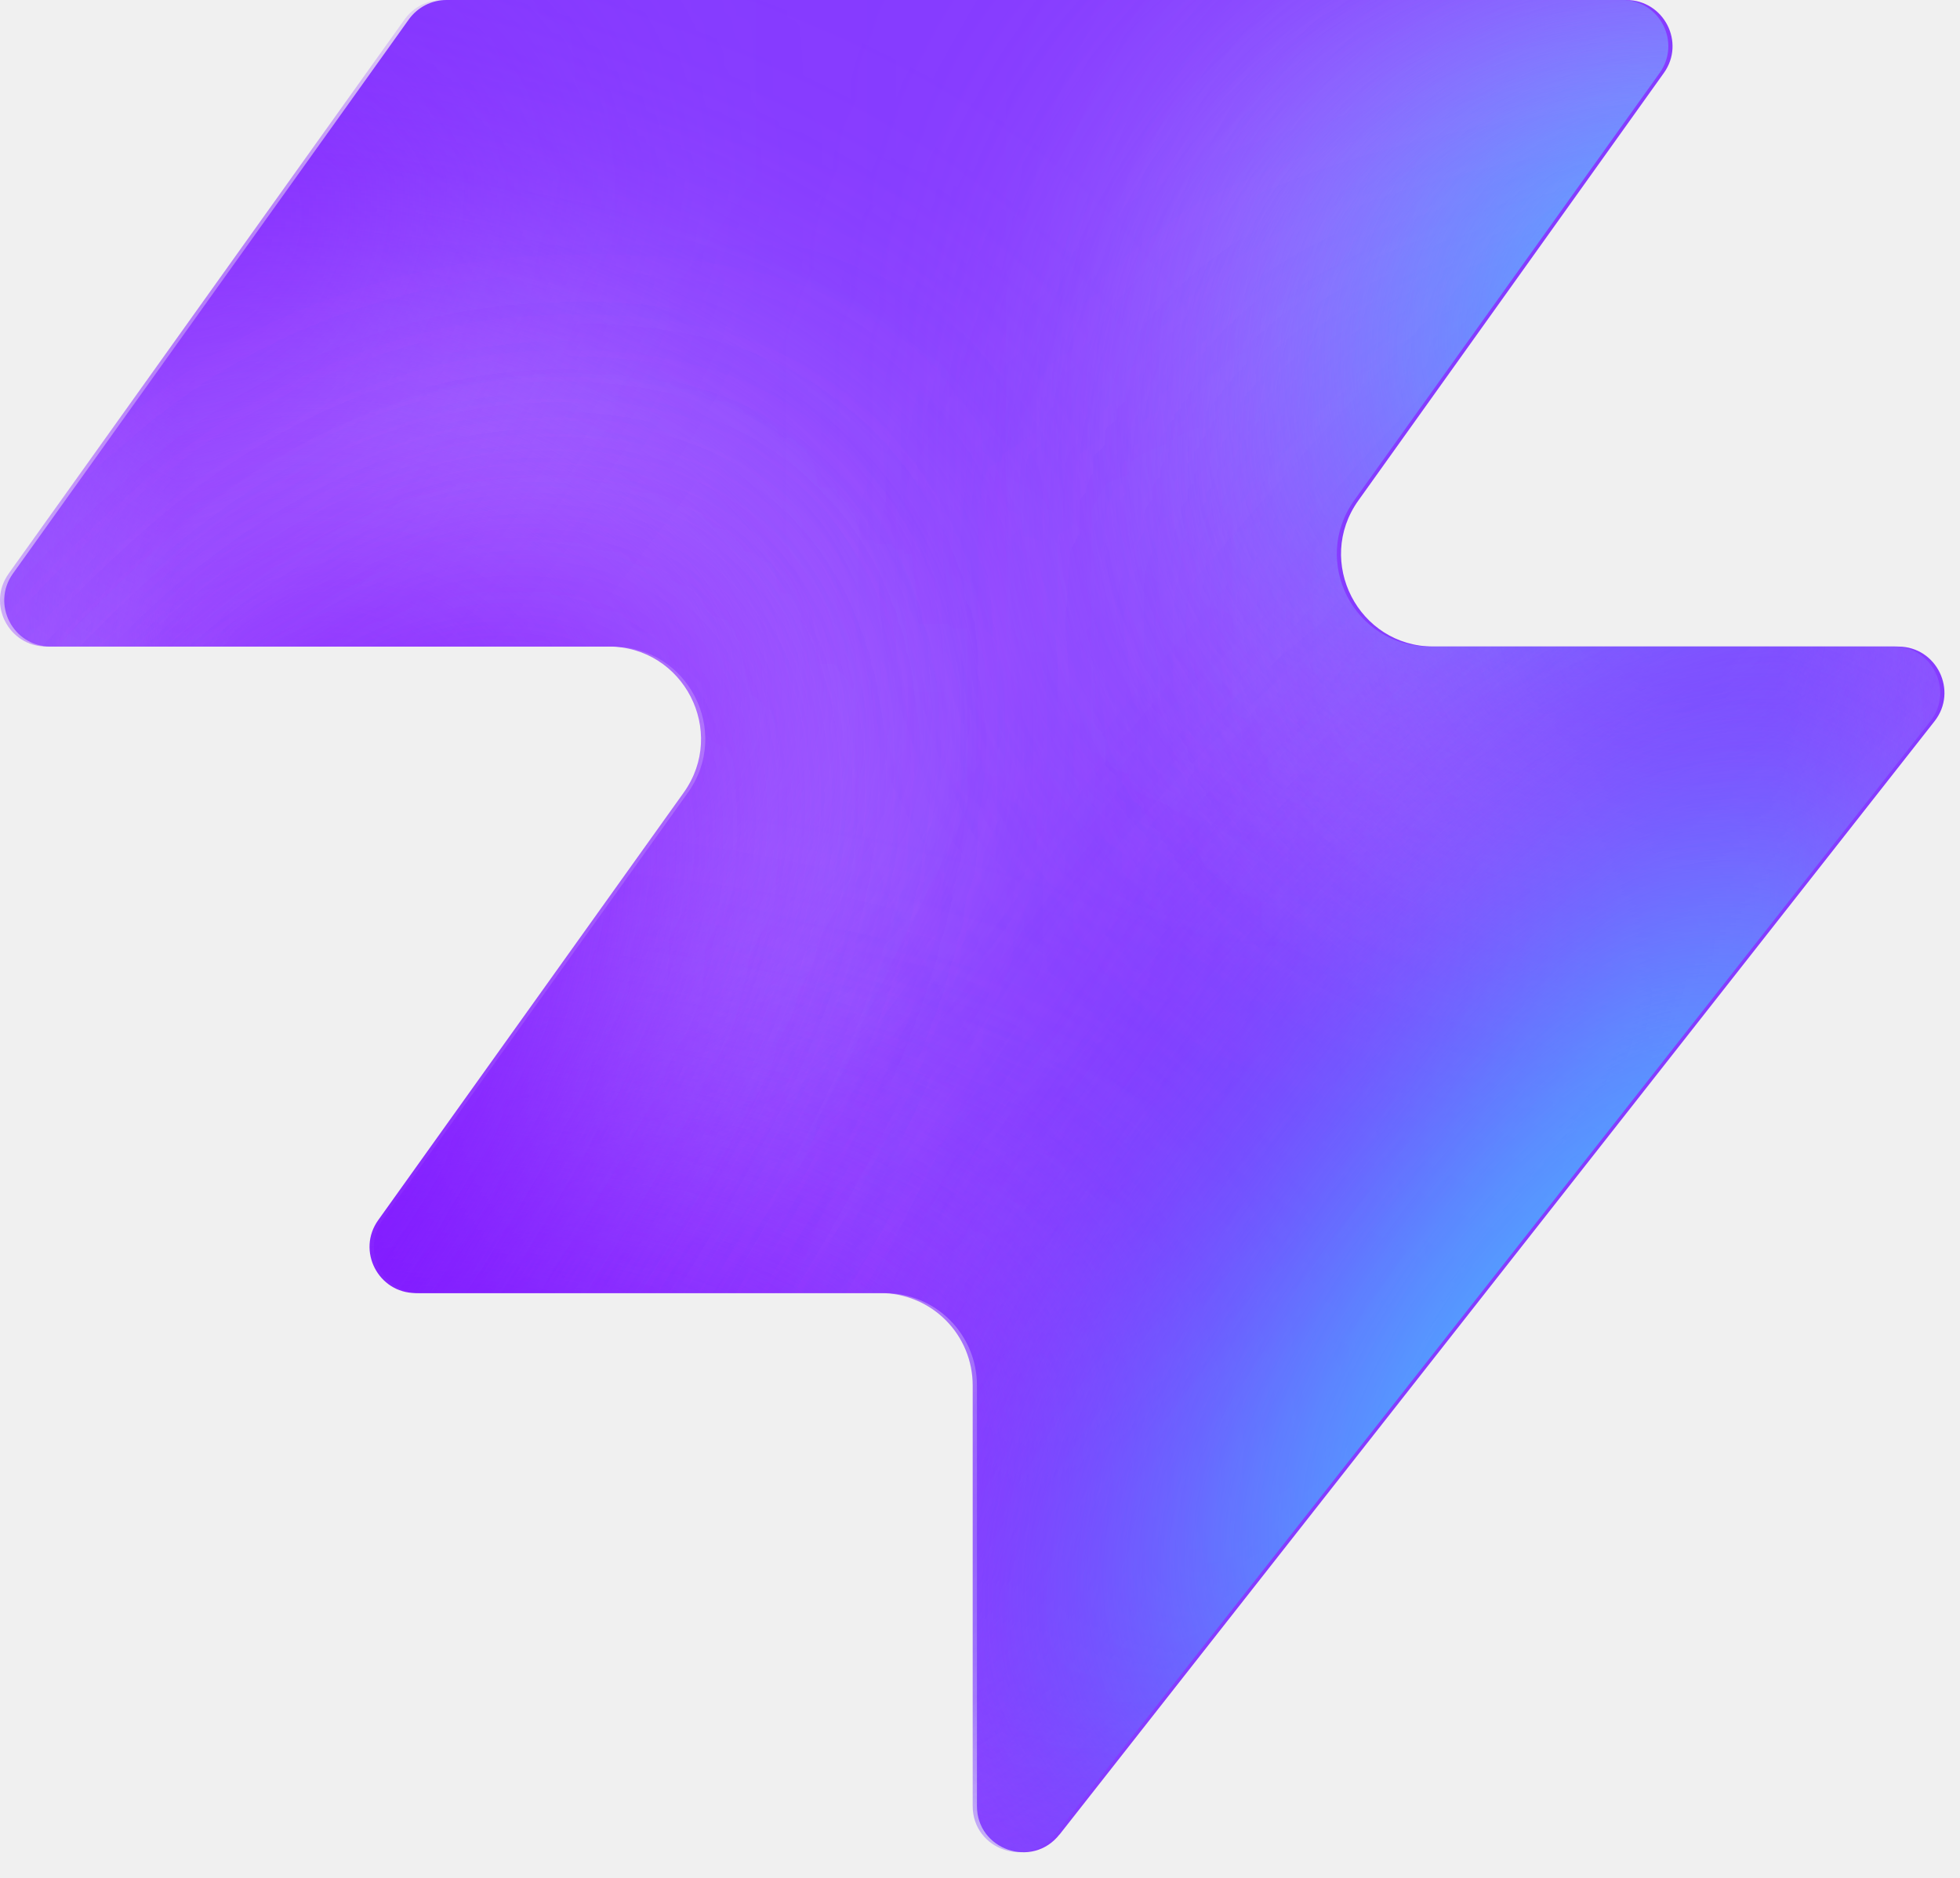
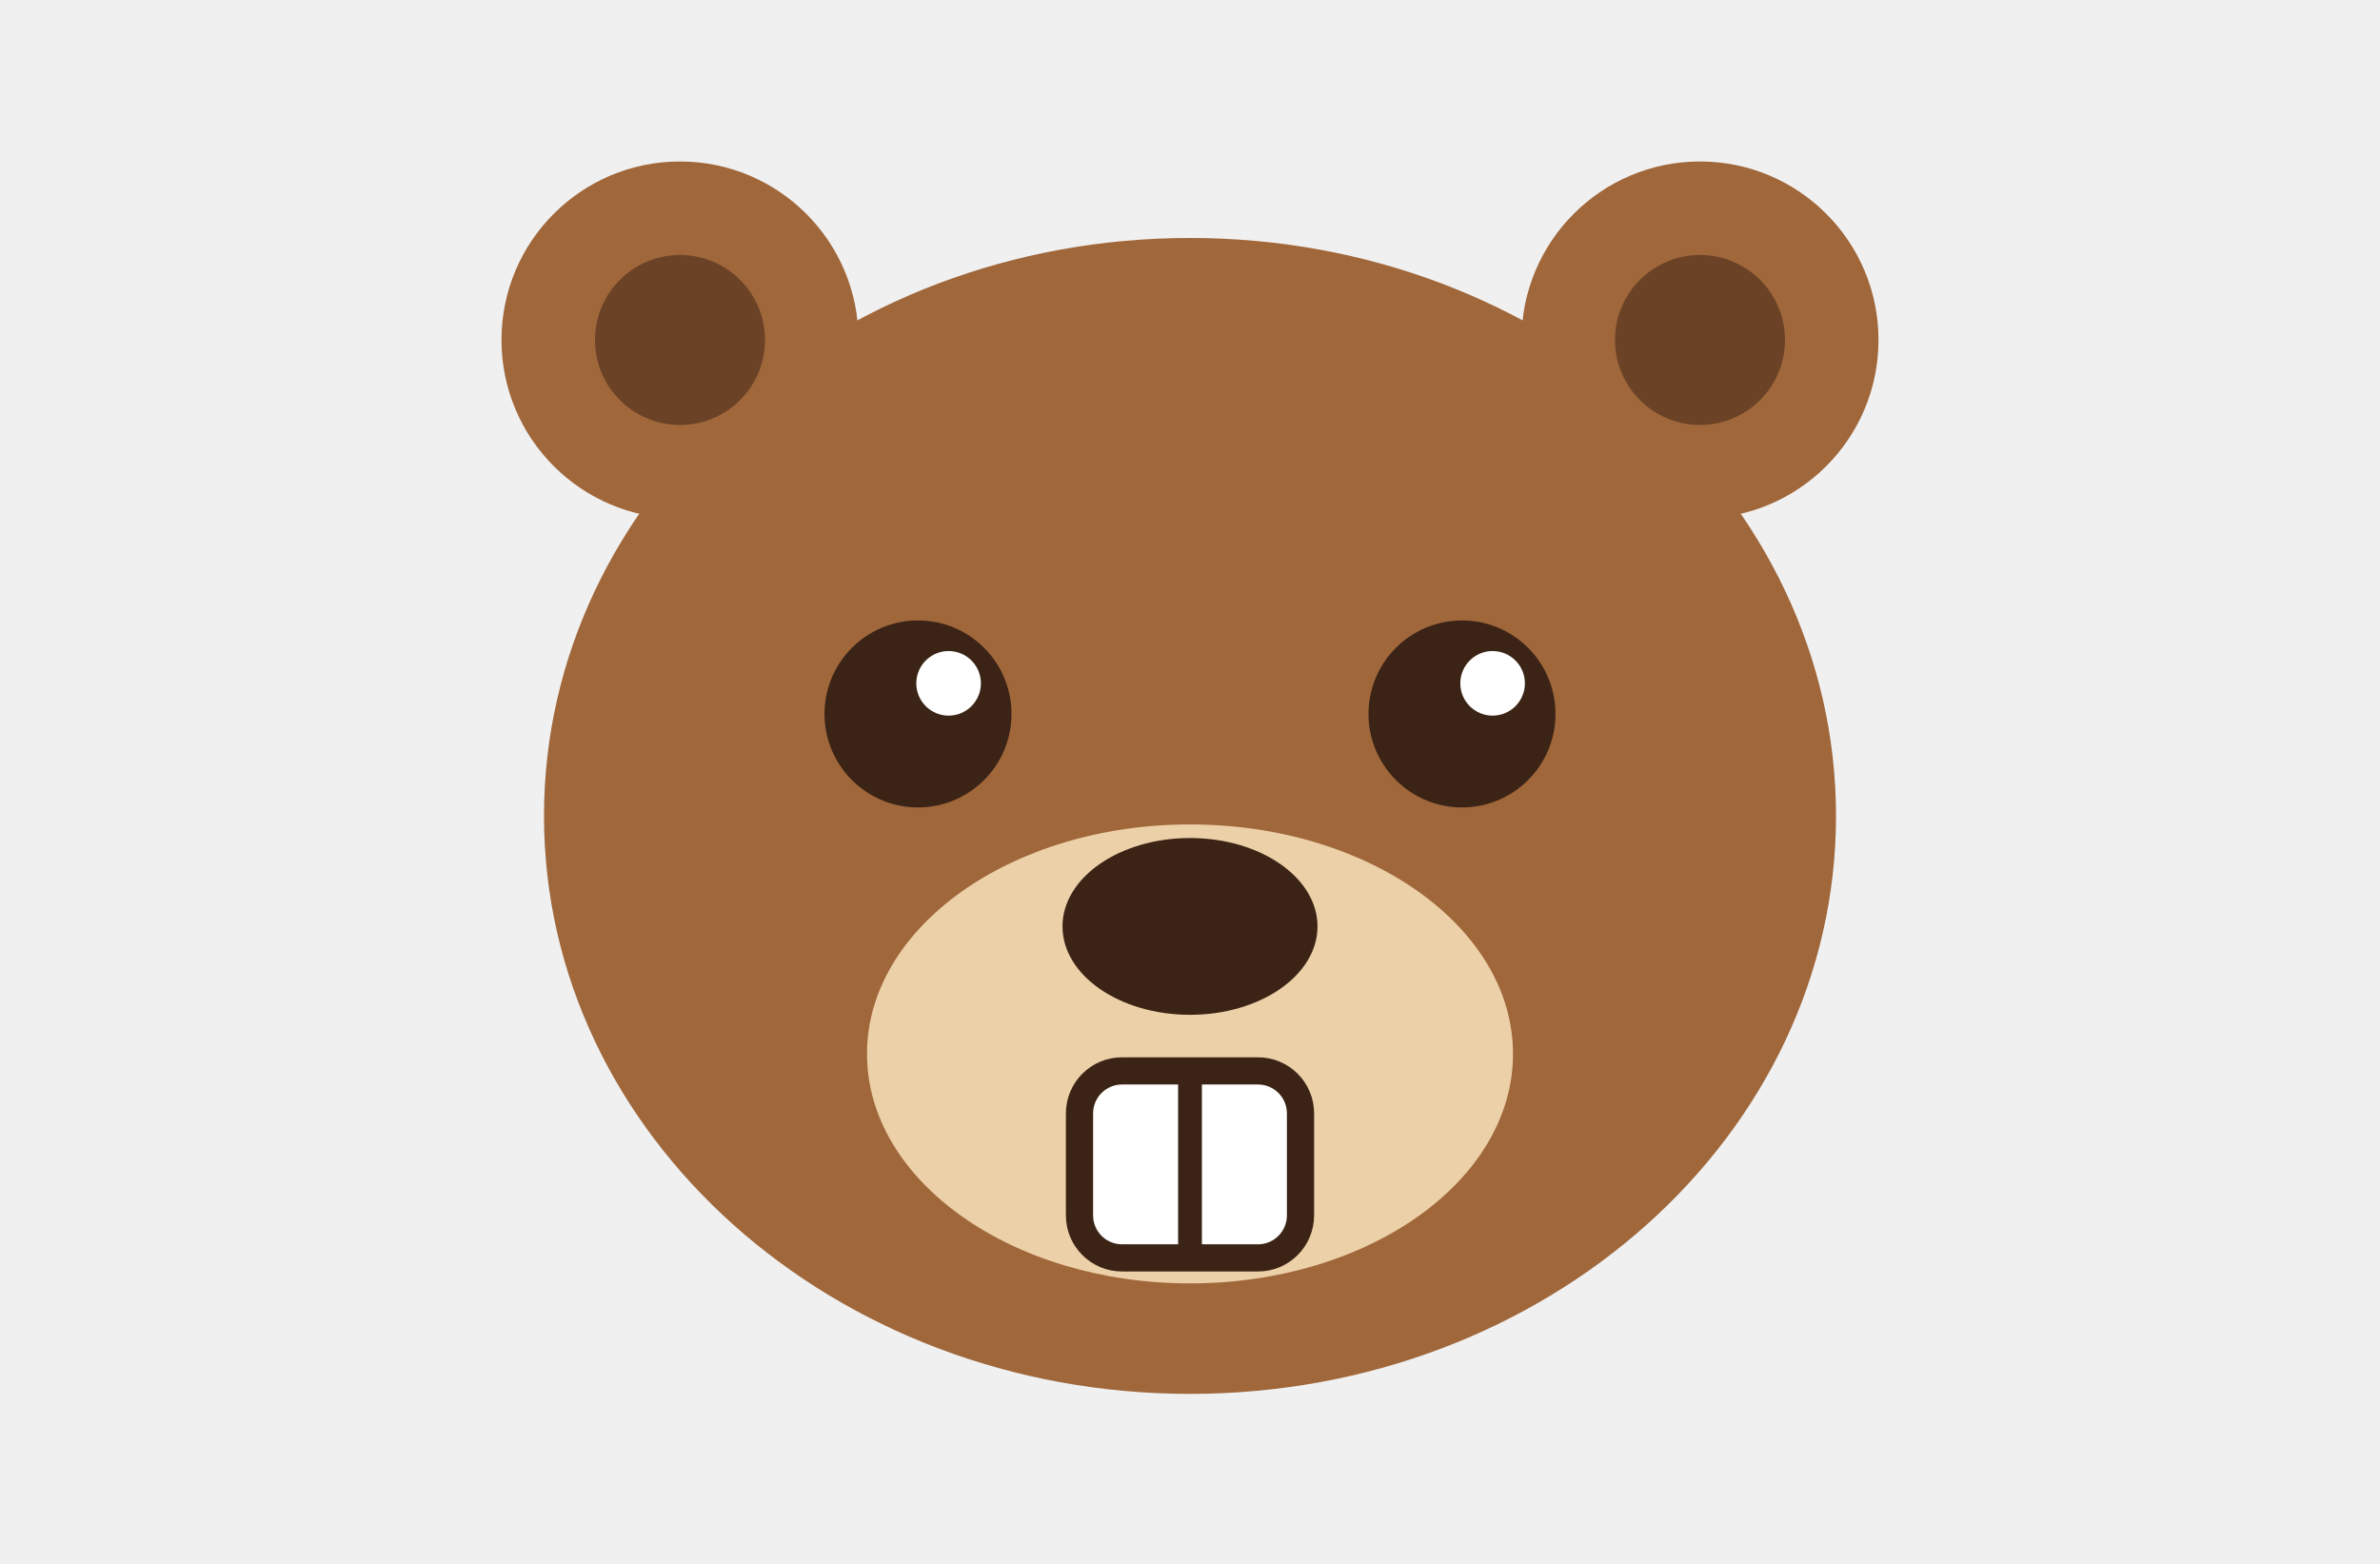
- <svg xmlns="http://www.w3.org/2000/svg" width="48" height="46" fill="none" viewBox="0 0 48 46">
-   <path fill="#863bff" d="M25.946 44.938c-.664.845-2.021.375-2.021-.698V33.937a2.26 2.26 0 0 0-2.262-2.262H10.287c-.92 0-1.456-1.04-.92-1.788l7.48-10.471c1.07-1.497 0-3.578-1.842-3.578H1.237c-.92 0-1.456-1.04-.92-1.788L10.013.474c.214-.297.556-.474.92-.474h28.894c.92 0 1.456 1.04.92 1.788l-7.48 10.471c-1.07 1.498 0 3.579 1.842 3.579h11.377c.943 0 1.473 1.088.89 1.83L25.947 44.94z" style="fill:#863bff;fill:color(display-p3 .525 .23 1);fill-opacity:1" />
-   <mask id="a" width="48" height="46" x="0" y="0" maskUnits="userSpaceOnUse" style="mask-type:alpha">
-     <path fill="#000" d="M25.842 44.938c-.664.844-2.021.375-2.021-.698V33.937a2.26 2.26 0 0 0-2.262-2.262H10.183c-.92 0-1.456-1.04-.92-1.788l7.48-10.471c1.07-1.498 0-3.579-1.842-3.579H1.133c-.92 0-1.456-1.04-.92-1.787L9.91.473c.214-.297.556-.474.92-.474h28.894c.92 0 1.456 1.04.92 1.788l-7.48 10.471c-1.07 1.498 0 3.578 1.842 3.578h11.377c.943 0 1.473 1.088.89 1.832L25.843 44.94z" style="fill:#000;fill-opacity:1" />
-   </mask>
-   <g mask="url(#a)">
-     <g filter="url(#b)">
-       <ellipse cx="5.508" cy="14.704" fill="#ede6ff" rx="5.508" ry="14.704" style="fill:#ede6ff;fill:color(display-p3 .927 .903 1);fill-opacity:1" transform="matrix(.00324 1 1 -.00324 -4.47 31.516)" />
-     </g>
-     <g filter="url(#c)">
-       <ellipse cx="10.399" cy="29.851" fill="#ede6ff" rx="10.399" ry="29.851" style="fill:#ede6ff;fill:color(display-p3 .927 .903 1);fill-opacity:1" transform="matrix(.00324 1 1 -.00324 -39.328 7.883)" />
-     </g>
-     <g filter="url(#d)">
-       <ellipse cx="5.508" cy="30.487" fill="#7e14ff" rx="5.508" ry="30.487" style="fill:#7e14ff;fill:color(display-p3 .492 .077 1);fill-opacity:1" transform="rotate(89.814 -25.913 -14.639)scale(1 -1)" />
-     </g>
-     <g filter="url(#e)">
-       <ellipse cx="5.508" cy="30.599" fill="#7e14ff" rx="5.508" ry="30.599" style="fill:#7e14ff;fill:color(display-p3 .492 .077 1);fill-opacity:1" transform="rotate(89.814 -32.644 -3.334)scale(1 -1)" />
-     </g>
-     <g filter="url(#f)">
-       <ellipse cx="5.508" cy="30.599" fill="#7e14ff" rx="5.508" ry="30.599" style="fill:#7e14ff;fill:color(display-p3 .492 .077 1);fill-opacity:1" transform="matrix(.00324 1 1 -.00324 -34.34 30.47)" />
-     </g>
-     <g filter="url(#g)">
-       <ellipse cx="14.072" cy="22.078" fill="#ede6ff" rx="14.072" ry="22.078" style="fill:#ede6ff;fill:color(display-p3 .927 .903 1);fill-opacity:1" transform="rotate(93.35 24.506 48.493)scale(-1 1)" />
-     </g>
-     <g filter="url(#h)">
-       <ellipse cx="3.47" cy="21.501" fill="#7e14ff" rx="3.47" ry="21.501" style="fill:#7e14ff;fill:color(display-p3 .492 .077 1);fill-opacity:1" transform="rotate(89.009 28.708 47.59)scale(-1 1)" />
-     </g>
-     <g filter="url(#i)">
-       <ellipse cx="3.47" cy="21.501" fill="#7e14ff" rx="3.47" ry="21.501" style="fill:#7e14ff;fill:color(display-p3 .492 .077 1);fill-opacity:1" transform="rotate(89.009 28.708 47.59)scale(-1 1)" />
-     </g>
-     <g filter="url(#j)">
-       <ellipse cx=".387" cy="8.972" fill="#7e14ff" rx="4.407" ry="29.108" style="fill:#7e14ff;fill:color(display-p3 .492 .077 1);fill-opacity:1" transform="rotate(39.51 .387 8.972)" />
-     </g>
-     <g filter="url(#k)">
-       <ellipse cx="47.523" cy="-6.092" fill="#7e14ff" rx="4.407" ry="29.108" style="fill:#7e14ff;fill:color(display-p3 .492 .077 1);fill-opacity:1" transform="rotate(37.892 47.523 -6.092)" />
-     </g>
-     <g filter="url(#l)">
-       <ellipse cx="41.412" cy="6.333" fill="#47bfff" rx="5.971" ry="9.665" style="fill:#47bfff;fill:color(display-p3 .28 .748 1);fill-opacity:1" transform="rotate(37.892 41.412 6.333)" />
-     </g>
-     <g filter="url(#m)">
-       <ellipse cx="-1.879" cy="38.332" fill="#7e14ff" rx="4.407" ry="29.108" style="fill:#7e14ff;fill:color(display-p3 .492 .077 1);fill-opacity:1" transform="rotate(37.892 -1.88 38.332)" />
-     </g>
-     <g filter="url(#n)">
-       <ellipse cx="-1.879" cy="38.332" fill="#7e14ff" rx="4.407" ry="29.108" style="fill:#7e14ff;fill:color(display-p3 .492 .077 1);fill-opacity:1" transform="rotate(37.892 -1.88 38.332)" />
-     </g>
-     <g filter="url(#o)">
-       <ellipse cx="35.651" cy="29.907" fill="#7e14ff" rx="4.407" ry="29.108" style="fill:#7e14ff;fill:color(display-p3 .492 .077 1);fill-opacity:1" transform="rotate(37.892 35.651 29.907)" />
-     </g>
-     <g filter="url(#p)">
-       <ellipse cx="38.418" cy="32.4" fill="#47bfff" rx="5.971" ry="15.297" style="fill:#47bfff;fill:color(display-p3 .28 .748 1);fill-opacity:1" transform="rotate(37.892 38.418 32.4)" />
-     </g>
-   </g>
-   <defs>
-     <filter id="b" width="60.045" height="41.654" x="-19.77" y="16.149" color-interpolation-filters="sRGB" filterUnits="userSpaceOnUse">
-       <feFlood flood-opacity="0" result="BackgroundImageFix" />
-       <feBlend in="SourceGraphic" in2="BackgroundImageFix" result="shape" />
-       <feGaussianBlur result="effect1_foregroundBlur_2002_17158" stdDeviation="7.659" />
-     </filter>
-     <filter id="c" width="90.34" height="51.437" x="-54.613" y="-7.533" color-interpolation-filters="sRGB" filterUnits="userSpaceOnUse">
-       <feFlood flood-opacity="0" result="BackgroundImageFix" />
-       <feBlend in="SourceGraphic" in2="BackgroundImageFix" result="shape" />
-       <feGaussianBlur result="effect1_foregroundBlur_2002_17158" stdDeviation="7.659" />
-     </filter>
-     <filter id="d" width="79.355" height="29.4" x="-49.64" y="2.03" color-interpolation-filters="sRGB" filterUnits="userSpaceOnUse">
-       <feFlood flood-opacity="0" result="BackgroundImageFix" />
-       <feBlend in="SourceGraphic" in2="BackgroundImageFix" result="shape" />
-       <feGaussianBlur result="effect1_foregroundBlur_2002_17158" stdDeviation="4.596" />
-     </filter>
-     <filter id="e" width="79.579" height="29.4" x="-45.045" y="20.029" color-interpolation-filters="sRGB" filterUnits="userSpaceOnUse">
-       <feFlood flood-opacity="0" result="BackgroundImageFix" />
-       <feBlend in="SourceGraphic" in2="BackgroundImageFix" result="shape" />
-       <feGaussianBlur result="effect1_foregroundBlur_2002_17158" stdDeviation="4.596" />
-     </filter>
-     <filter id="f" width="79.579" height="29.4" x="-43.513" y="21.178" color-interpolation-filters="sRGB" filterUnits="userSpaceOnUse">
-       <feFlood flood-opacity="0" result="BackgroundImageFix" />
-       <feBlend in="SourceGraphic" in2="BackgroundImageFix" result="shape" />
-       <feGaussianBlur result="effect1_foregroundBlur_2002_17158" stdDeviation="4.596" />
-     </filter>
-     <filter id="g" width="74.749" height="58.852" x="15.756" y="-17.901" color-interpolation-filters="sRGB" filterUnits="userSpaceOnUse">
-       <feFlood flood-opacity="0" result="BackgroundImageFix" />
-       <feBlend in="SourceGraphic" in2="BackgroundImageFix" result="shape" />
-       <feGaussianBlur result="effect1_foregroundBlur_2002_17158" stdDeviation="7.659" />
-     </filter>
-     <filter id="h" width="61.377" height="25.362" x="23.548" y="2.284" color-interpolation-filters="sRGB" filterUnits="userSpaceOnUse">
-       <feFlood flood-opacity="0" result="BackgroundImageFix" />
-       <feBlend in="SourceGraphic" in2="BackgroundImageFix" result="shape" />
-       <feGaussianBlur result="effect1_foregroundBlur_2002_17158" stdDeviation="4.596" />
-     </filter>
-     <filter id="i" width="61.377" height="25.362" x="23.548" y="2.284" color-interpolation-filters="sRGB" filterUnits="userSpaceOnUse">
-       <feFlood flood-opacity="0" result="BackgroundImageFix" />
-       <feBlend in="SourceGraphic" in2="BackgroundImageFix" result="shape" />
-       <feGaussianBlur result="effect1_foregroundBlur_2002_17158" stdDeviation="4.596" />
-     </filter>
-     <filter id="j" width="56.045" height="63.649" x="-27.636" y="-22.853" color-interpolation-filters="sRGB" filterUnits="userSpaceOnUse">
-       <feFlood flood-opacity="0" result="BackgroundImageFix" />
-       <feBlend in="SourceGraphic" in2="BackgroundImageFix" result="shape" />
-       <feGaussianBlur result="effect1_foregroundBlur_2002_17158" stdDeviation="4.596" />
-     </filter>
-     <filter id="k" width="54.814" height="64.646" x="20.116" y="-38.415" color-interpolation-filters="sRGB" filterUnits="userSpaceOnUse">
-       <feFlood flood-opacity="0" result="BackgroundImageFix" />
-       <feBlend in="SourceGraphic" in2="BackgroundImageFix" result="shape" />
-       <feGaussianBlur result="effect1_foregroundBlur_2002_17158" stdDeviation="4.596" />
-     </filter>
-     <filter id="l" width="33.541" height="35.313" x="24.641" y="-11.323" color-interpolation-filters="sRGB" filterUnits="userSpaceOnUse">
-       <feFlood flood-opacity="0" result="BackgroundImageFix" />
-       <feBlend in="SourceGraphic" in2="BackgroundImageFix" result="shape" />
-       <feGaussianBlur result="effect1_foregroundBlur_2002_17158" stdDeviation="4.596" />
-     </filter>
-     <filter id="m" width="54.814" height="64.646" x="-29.286" y="6.009" color-interpolation-filters="sRGB" filterUnits="userSpaceOnUse">
-       <feFlood flood-opacity="0" result="BackgroundImageFix" />
-       <feBlend in="SourceGraphic" in2="BackgroundImageFix" result="shape" />
-       <feGaussianBlur result="effect1_foregroundBlur_2002_17158" stdDeviation="4.596" />
-     </filter>
-     <filter id="n" width="54.814" height="64.646" x="-29.286" y="6.009" color-interpolation-filters="sRGB" filterUnits="userSpaceOnUse">
-       <feFlood flood-opacity="0" result="BackgroundImageFix" />
-       <feBlend in="SourceGraphic" in2="BackgroundImageFix" result="shape" />
-       <feGaussianBlur result="effect1_foregroundBlur_2002_17158" stdDeviation="4.596" />
-     </filter>
-     <filter id="o" width="54.814" height="64.646" x="8.244" y="-2.416" color-interpolation-filters="sRGB" filterUnits="userSpaceOnUse">
-       <feFlood flood-opacity="0" result="BackgroundImageFix" />
-       <feBlend in="SourceGraphic" in2="BackgroundImageFix" result="shape" />
-       <feGaussianBlur result="effect1_foregroundBlur_2002_17158" stdDeviation="4.596" />
-     </filter>
-     <filter id="p" width="39.409" height="43.623" x="18.713" y="10.588" color-interpolation-filters="sRGB" filterUnits="userSpaceOnUse">
-       <feFlood flood-opacity="0" result="BackgroundImageFix" />
-       <feBlend in="SourceGraphic" in2="BackgroundImageFix" result="shape" />
-       <feGaussianBlur result="effect1_foregroundBlur_2002_17158" stdDeviation="4.596" />
-     </filter>
-   </defs>
+ <svg xmlns="http://www.w3.org/2000/svg" viewBox="10 14 140 92">
+   <circle cx="50" cy="34" r="10.5" fill="#a0673b" />
+   <circle cx="50" cy="34" r="5" fill="#6b4226" />
+   <circle cx="110" cy="34" r="10.5" fill="#a0673b" />
+   <circle cx="110" cy="34" r="5" fill="#6b4226" />
+   <ellipse cx="80" cy="62" rx="38" ry="34" fill="#a0673b" />
+   <circle cx="64" cy="56" r="5.5" fill="#3b2416" />
+   <circle cx="96" cy="56" r="5.5" fill="#3b2416" />
+   <circle cx="65.8" cy="54.2" r="1.9" fill="#fff" />
+   <circle cx="97.8" cy="54.2" r="1.9" fill="#fff" />
+   <ellipse cx="80" cy="76" rx="19" ry="13.5" fill="#ecd0a7" />
+   <rect x="73.5" y="77" width="13" height="11" rx="2.5" fill="#fff" stroke="#3b2416" stroke-width="1.6" />
+   <path d="M80 77.5V87.5" stroke="#3b2416" stroke-width="1.4" />
+   <ellipse cx="80" cy="68.5" rx="7.5" ry="5.2" fill="#3b2416" />
</svg>
